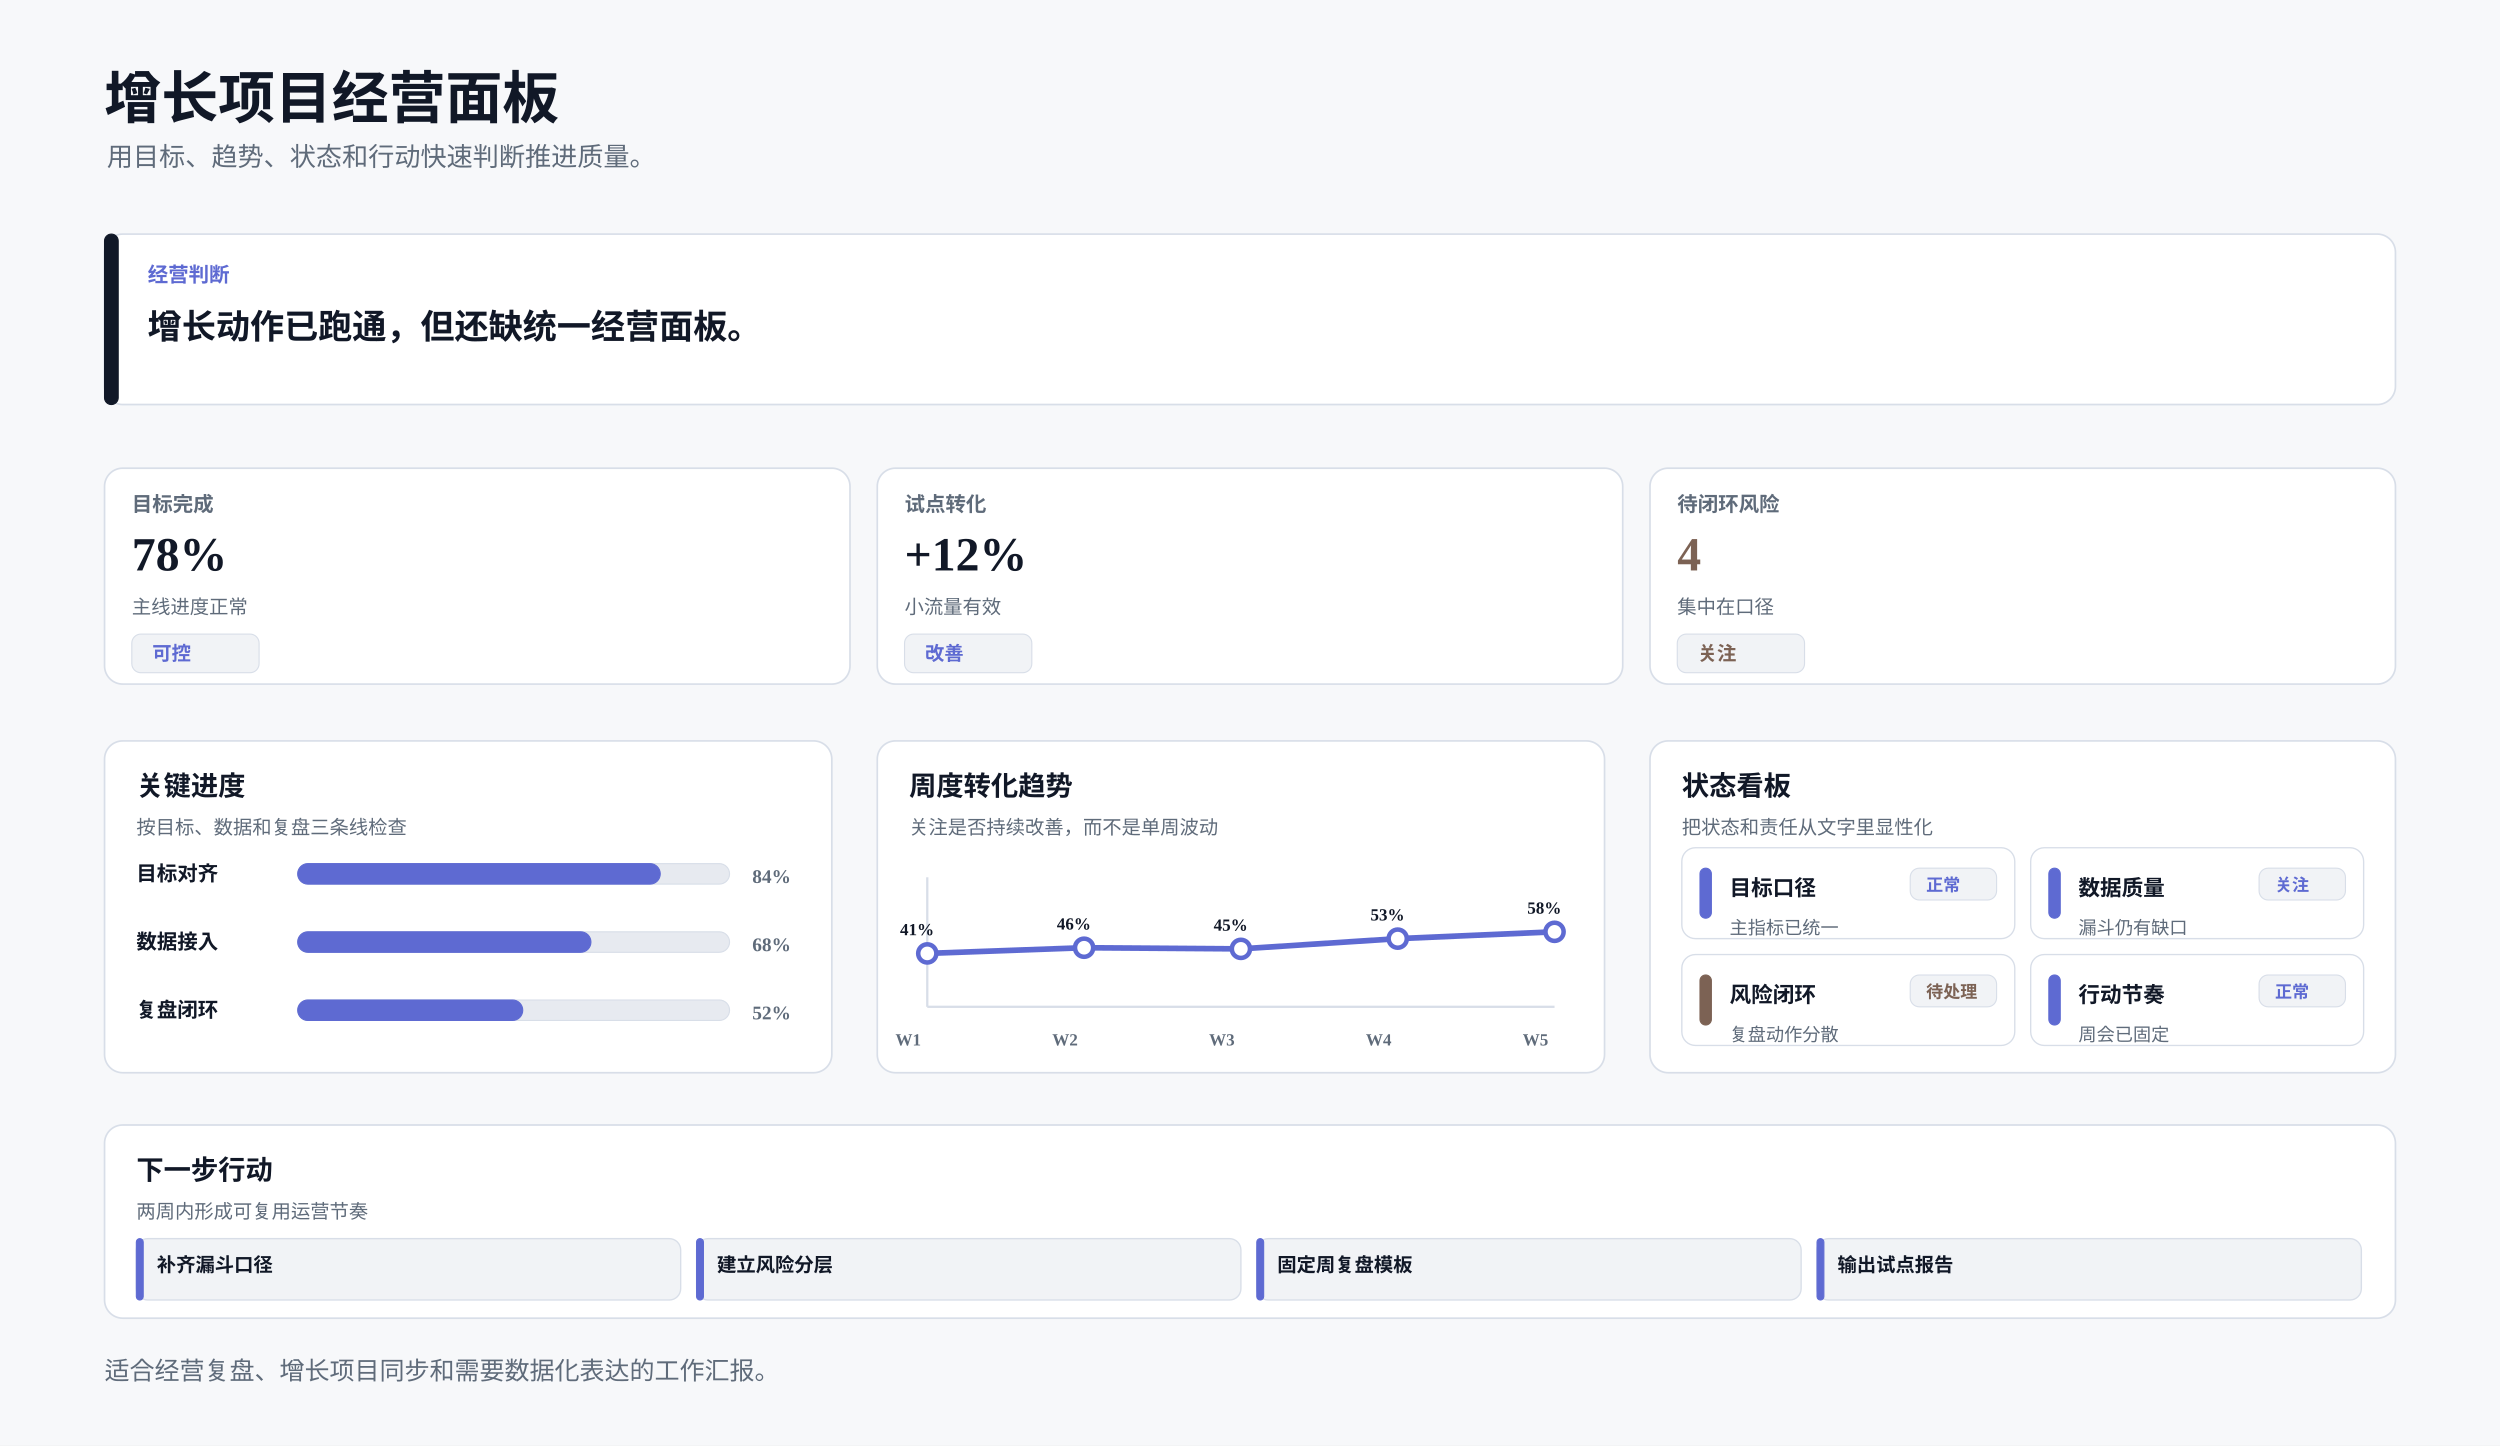
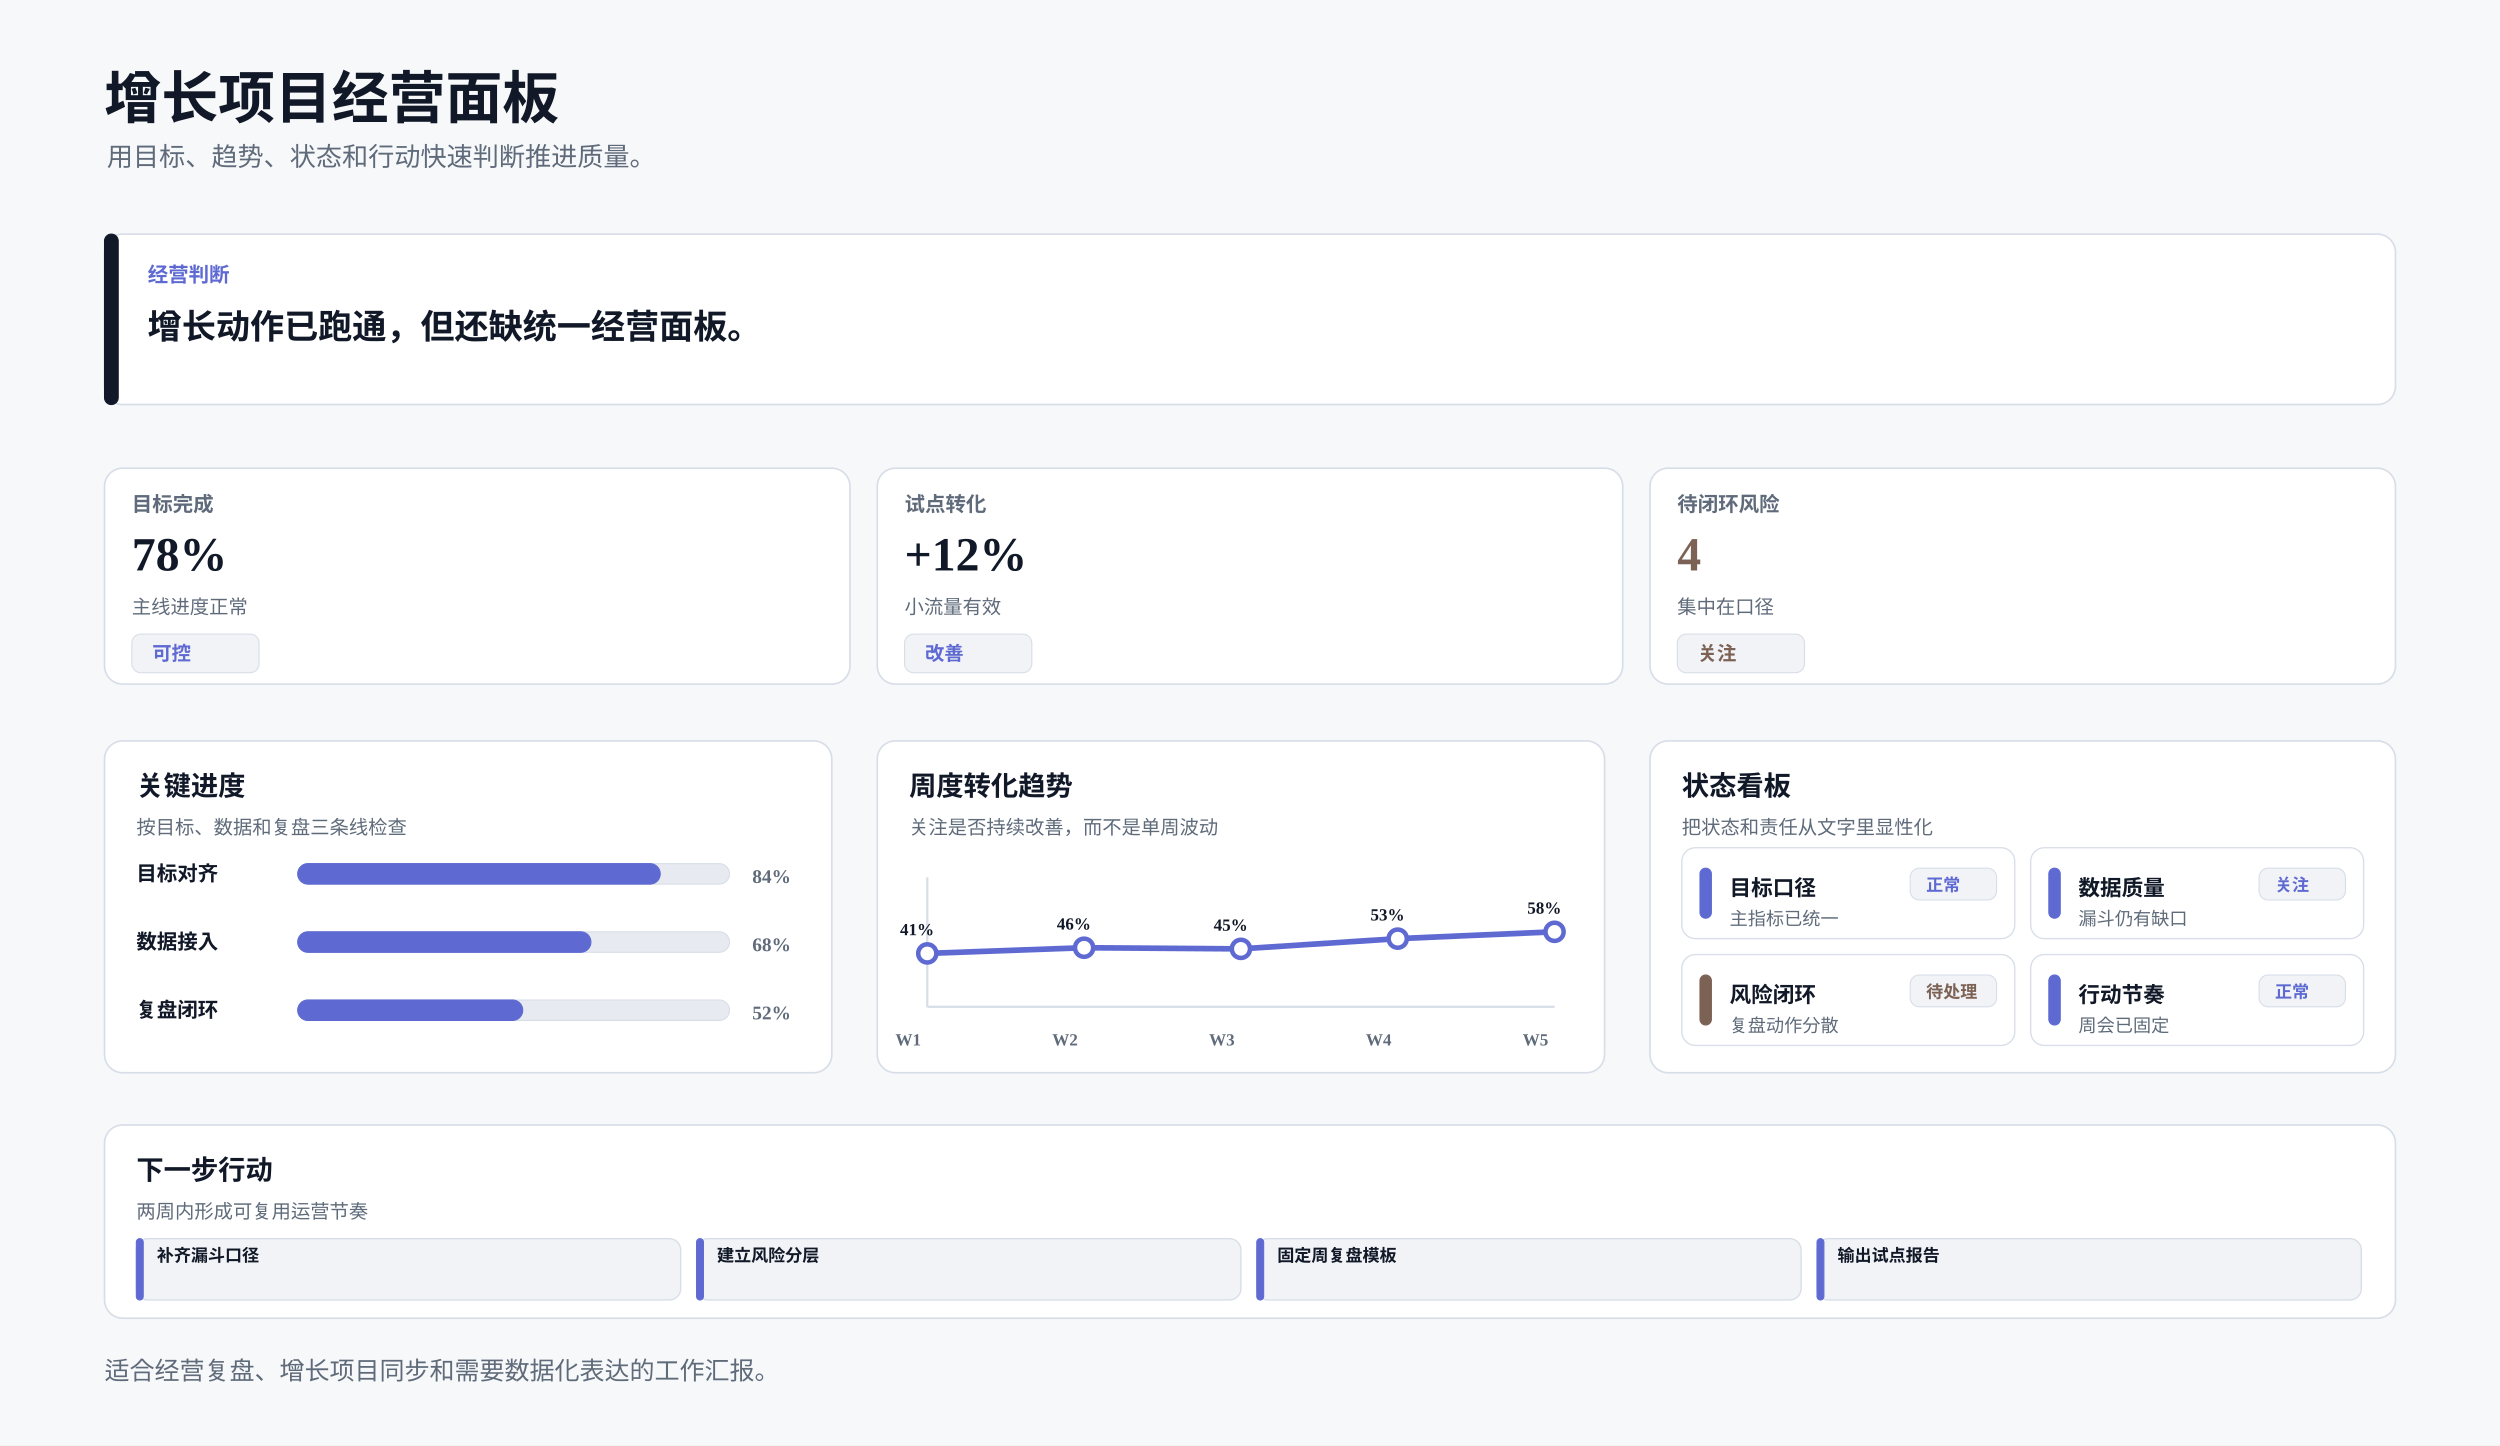
<svg xmlns="http://www.w3.org/2000/svg" width="2200" height="1272" viewBox="0 0 2200 1272">
  <defs>
    <marker id="arrow" markerWidth="12" markerHeight="12" refX="9" refY="4" orient="auto" markerUnits="strokeWidth">
      <path d="M0 0 L10 4 L0 8 z" fill="#5E6AD2" />
    </marker>
  </defs>
  <rect x="0" y="0" width="2200" height="1272" fill="#F7F8FA" />
  <text x="92" y="104" font-size="50" fill="#111827" font-weight="700">
    <tspan x="92" dy="0">增长项目经营面板</tspan>
  </text>
  <text x="94" y="146" font-size="23" fill="#5F6B7A" font-weight="400">
    <tspan x="94" dy="0">用目标、趋势、状态和行动快速判断推进质量。</tspan>
  </text>
  <rect x="92" y="206" width="2016" height="150" rx="16" fill="#FFFFFF" stroke="#D8DEE8" stroke-width="1.5" />
  <rect x="92" y="206" width="12" height="150" rx="6" fill="#111827" stroke="#111827" stroke-width="1" />
  <text x="130" y="248" font-size="18" fill="#5E6AD2" font-weight="700">
    <tspan x="130" dy="0">经营判断</tspan>
  </text>
  <text x="130" y="298" font-size="30" fill="#111827" font-weight="700">
    <tspan x="130" dy="0">增长动作已跑通，但还缺统一经营面板。</tspan>
  </text>
  <rect x="92" y="412" width="656" height="190" rx="16" fill="#FFFFFF" stroke="#D8DEE8" stroke-width="1.5" />
  <text x="116" y="450" font-size="18" fill="#5F6B7A" font-weight="700">
    <tspan x="116" dy="0">目标完成</tspan>
  </text>
  <text x="116" y="502" font-size="42" fill="#111827" font-weight="700">
    <tspan x="116" dy="0">78%</tspan>
  </text>
  <text x="116" y="540" font-size="17" fill="#5F6B7A" font-weight="400">
    <tspan x="116" dy="0">主线进度正常</tspan>
  </text>
  <rect x="116" y="558" width="112" height="34" rx="8" fill="#F1F3F6" stroke="#D8DEE8" stroke-width="1" />
  <text x="134" y="581" font-size="17" fill="#5E6AD2" font-weight="700">
    <tspan x="134" dy="0">可控</tspan>
  </text>
  <rect x="772" y="412" width="656" height="190" rx="16" fill="#FFFFFF" stroke="#D8DEE8" stroke-width="1.5" />
  <text x="796" y="450" font-size="18" fill="#5F6B7A" font-weight="700">
    <tspan x="796" dy="0">试点转化</tspan>
  </text>
  <text x="796" y="502" font-size="42" fill="#111827" font-weight="700">
    <tspan x="796" dy="0">+12%</tspan>
  </text>
  <text x="796" y="540" font-size="17" fill="#5F6B7A" font-weight="400">
    <tspan x="796" dy="0">小流量有效</tspan>
  </text>
  <rect x="796" y="558" width="112" height="34" rx="8" fill="#F1F3F6" stroke="#D8DEE8" stroke-width="1" />
  <text x="814" y="581" font-size="17" fill="#5E6AD2" font-weight="700">
    <tspan x="814" dy="0">改善</tspan>
  </text>
  <rect x="1452" y="412" width="656" height="190" rx="16" fill="#FFFFFF" stroke="#D8DEE8" stroke-width="1.5" />
  <text x="1476" y="450" font-size="18" fill="#5F6B7A" font-weight="700">
    <tspan x="1476" dy="0">待闭环风险</tspan>
  </text>
  <text x="1476" y="502" font-size="42" fill="#7C6254" font-weight="700">
    <tspan x="1476" dy="0">4</tspan>
  </text>
  <text x="1476" y="540" font-size="17" fill="#5F6B7A" font-weight="400">
    <tspan x="1476" dy="0">集中在口径</tspan>
  </text>
  <rect x="1476" y="558" width="112" height="34" rx="8" fill="#F1F3F6" stroke="#D8DEE8" stroke-width="1" />
  <text x="1494" y="581" font-size="17" fill="#7C6254" font-weight="700">
    <tspan x="1494" dy="0">关注</tspan>
  </text>
  <rect x="92" y="652" width="640" height="292" rx="16" fill="#FFFFFF" stroke="#D8DEE8" stroke-width="1.5" />
  <text x="120" y="700" font-size="24" fill="#111827" font-weight="700">
    <tspan x="120" dy="0">关键进度</tspan>
  </text>
  <text x="120" y="734" font-size="17" fill="#5F6B7A" font-weight="400">
    <tspan x="120" dy="0">按目标、数据和复盘三条线检查</tspan>
  </text>
  <text x="120" y="775" font-size="18" fill="#111827" font-weight="700">
    <tspan x="120" dy="0">目标对齐</tspan>
  </text>
  <rect x="262" y="760" width="380" height="18" rx="9" fill="#E7EAF0" stroke="#D8DEE8" stroke-width="1" />
  <rect x="262" y="760" width="319" height="18" rx="9" fill="#5E6AD2" stroke="#5E6AD2" stroke-width="1" />
  <text x="662" y="777" font-size="17" fill="#5F6B7A" font-weight="700">
    <tspan x="662" dy="0">84%</tspan>
  </text>
  <text x="120" y="835" font-size="18" fill="#111827" font-weight="700">
    <tspan x="120" dy="0">数据接入</tspan>
  </text>
  <rect x="262" y="820" width="380" height="18" rx="9" fill="#E7EAF0" stroke="#D8DEE8" stroke-width="1" />
  <rect x="262" y="820" width="258" height="18" rx="9" fill="#5E6AD2" stroke="#5E6AD2" stroke-width="1" />
  <text x="662" y="837" font-size="17" fill="#5F6B7A" font-weight="700">
    <tspan x="662" dy="0">68%</tspan>
  </text>
  <text x="120" y="895" font-size="18" fill="#111827" font-weight="700">
    <tspan x="120" dy="0">复盘闭环</tspan>
  </text>
  <rect x="262" y="880" width="380" height="18" rx="9" fill="#E7EAF0" stroke="#D8DEE8" stroke-width="1" />
  <rect x="262" y="880" width="198" height="18" rx="9" fill="#5E6AD2" stroke="#5E6AD2" stroke-width="1" />
  <text x="662" y="897" font-size="17" fill="#5F6B7A" font-weight="700">
    <tspan x="662" dy="0">52%</tspan>
  </text>
  <rect x="772" y="652" width="640" height="292" rx="16" fill="#FFFFFF" stroke="#D8DEE8" stroke-width="1.5" />
  <text x="800" y="700" font-size="24" fill="#111827" font-weight="700">
    <tspan x="800" dy="0">周度转化趋势</tspan>
  </text>
  <text x="800" y="734" font-size="17" fill="#5F6B7A" font-weight="400">
    <tspan x="800" dy="0">关注是否持续改善，而不是单周波动</tspan>
  </text>
  <line x1="816" y1="886" x2="1368" y2="886" stroke="#D8DEE8" stroke-width="2" />
  <line x1="816" y1="772" x2="816" y2="886" stroke="#D8DEE8" stroke-width="2" />
  <polyline points="816,839 954,834 1092,835 1230,826 1368,820" fill="none" stroke="#5E6AD2" stroke-width="5" stroke-linecap="round" stroke-linejoin="round" />
  <circle cx="816" cy="839" r="8" fill="#FFFFFF" stroke="#5E6AD2" stroke-width="4" />
  <text x="788" y="920" font-size="15" fill="#5F6B7A" font-weight="700">
    <tspan x="788" dy="0">W1</tspan>
  </text>
  <text x="792" y="823" font-size="15" fill="#111827" font-weight="700">
    <tspan x="792" dy="0">41%</tspan>
  </text>
  <circle cx="954" cy="834" r="8" fill="#FFFFFF" stroke="#5E6AD2" stroke-width="4" />
  <text x="926" y="920" font-size="15" fill="#5F6B7A" font-weight="700">
    <tspan x="926" dy="0">W2</tspan>
  </text>
  <text x="930" y="818" font-size="15" fill="#111827" font-weight="700">
    <tspan x="930" dy="0">46%</tspan>
  </text>
  <circle cx="1092" cy="835" r="8" fill="#FFFFFF" stroke="#5E6AD2" stroke-width="4" />
  <text x="1064" y="920" font-size="15" fill="#5F6B7A" font-weight="700">
    <tspan x="1064" dy="0">W3</tspan>
  </text>
  <text x="1068" y="819" font-size="15" fill="#111827" font-weight="700">
    <tspan x="1068" dy="0">45%</tspan>
  </text>
  <circle cx="1230" cy="826" r="8" fill="#FFFFFF" stroke="#5E6AD2" stroke-width="4" />
  <text x="1202" y="920" font-size="15" fill="#5F6B7A" font-weight="700">
    <tspan x="1202" dy="0">W4</tspan>
  </text>
  <text x="1206" y="810" font-size="15" fill="#111827" font-weight="700">
    <tspan x="1206" dy="0">53%</tspan>
  </text>
  <circle cx="1368" cy="820" r="8" fill="#FFFFFF" stroke="#5E6AD2" stroke-width="4" />
  <text x="1340" y="920" font-size="15" fill="#5F6B7A" font-weight="700">
    <tspan x="1340" dy="0">W5</tspan>
  </text>
  <text x="1344" y="804" font-size="15" fill="#111827" font-weight="700">
    <tspan x="1344" dy="0">58%</tspan>
  </text>
  <rect x="1452" y="652" width="656" height="292" rx="16" fill="#FFFFFF" stroke="#D8DEE8" stroke-width="1.5" />
  <text x="1480" y="700" font-size="24" fill="#111827" font-weight="700">
    <tspan x="1480" dy="0">状态看板</tspan>
  </text>
  <text x="1480" y="734" font-size="17" fill="#5F6B7A" font-weight="400">
    <tspan x="1480" dy="0">把状态和责任从文字里显性化</tspan>
  </text>
  <rect x="1480" y="746" width="293" height="80" rx="12" fill="#FFFFFF" stroke="#D8DEE8" stroke-width="1.2" />
  <rect x="1496" y="764" width="10" height="44" rx="5" fill="#5E6AD2" stroke="#5E6AD2" stroke-width="1" />
  <text x="1522" y="788" font-size="19" fill="#111827" font-weight="700">
    <tspan x="1522" dy="0">目标口径</tspan>
  </text>
  <rect x="1681" y="764" width="76" height="28" rx="8" fill="#F1F3F6" stroke="#D8DEE8" stroke-width="1" />
  <text x="1695" y="784" font-size="15" fill="#5E6AD2" font-weight="700">
    <tspan x="1695" dy="0">正常</tspan>
  </text>
-   <text x="1522" y="822" font-size="16" fill="#5F6B7A" font-weight="400">
+   <text x="1522" y="814" font-size="16" fill="#5F6B7A" font-weight="400">
    <tspan x="1522" dy="0">主指标已统一</tspan>
  </text>
  <rect x="1787" y="746" width="293" height="80" rx="12" fill="#FFFFFF" stroke="#D8DEE8" stroke-width="1.2" />
  <rect x="1803" y="764" width="10" height="44" rx="5" fill="#5E6AD2" stroke="#5E6AD2" stroke-width="1" />
  <text x="1829" y="788" font-size="19" fill="#111827" font-weight="700">
    <tspan x="1829" dy="0">数据质量</tspan>
  </text>
  <rect x="1988" y="764" width="76" height="28" rx="8" fill="#F1F3F6" stroke="#D8DEE8" stroke-width="1" />
  <text x="2002" y="784" font-size="15" fill="#5E6AD2" font-weight="700">
    <tspan x="2002" dy="0">关注</tspan>
  </text>
-   <text x="1829" y="822" font-size="16" fill="#5F6B7A" font-weight="400">
+   <text x="1829" y="814" font-size="16" fill="#5F6B7A" font-weight="400">
    <tspan x="1829" dy="0">漏斗仍有缺口</tspan>
  </text>
  <rect x="1480" y="840" width="293" height="80" rx="12" fill="#FFFFFF" stroke="#D8DEE8" stroke-width="1.2" />
  <rect x="1496" y="858" width="10" height="44" rx="5" fill="#7C6254" stroke="#7C6254" stroke-width="1" />
  <text x="1522" y="882" font-size="19" fill="#111827" font-weight="700">
    <tspan x="1522" dy="0">风险闭环</tspan>
  </text>
  <rect x="1681" y="858" width="76" height="28" rx="8" fill="#F1F3F6" stroke="#D8DEE8" stroke-width="1" />
  <text x="1695" y="878" font-size="15" fill="#7C6254" font-weight="700">
    <tspan x="1695" dy="0">待处理</tspan>
  </text>
-   <text x="1522" y="916" font-size="16" fill="#5F6B7A" font-weight="400">
+   <text x="1522" y="908" font-size="16" fill="#5F6B7A" font-weight="400">
    <tspan x="1522" dy="0">复盘动作分散</tspan>
  </text>
  <rect x="1787" y="840" width="293" height="80" rx="12" fill="#FFFFFF" stroke="#D8DEE8" stroke-width="1.2" />
  <rect x="1803" y="858" width="10" height="44" rx="5" fill="#5E6AD2" stroke="#5E6AD2" stroke-width="1" />
  <text x="1829" y="882" font-size="19" fill="#111827" font-weight="700">
    <tspan x="1829" dy="0">行动节奏</tspan>
  </text>
  <rect x="1988" y="858" width="76" height="28" rx="8" fill="#F1F3F6" stroke="#D8DEE8" stroke-width="1" />
  <text x="2002" y="878" font-size="15" fill="#5E6AD2" font-weight="700">
    <tspan x="2002" dy="0">正常</tspan>
  </text>
-   <text x="1829" y="916" font-size="16" fill="#5F6B7A" font-weight="400">
+   <text x="1829" y="908" font-size="16" fill="#5F6B7A" font-weight="400">
    <tspan x="1829" dy="0">周会已固定</tspan>
  </text>
  <rect x="92" y="990" width="2016" height="170" rx="16" fill="#FFFFFF" stroke="#D8DEE8" stroke-width="1.5" />
  <text x="120" y="1038" font-size="24" fill="#111827" font-weight="700">
    <tspan x="120" dy="0">下一步行动</tspan>
  </text>
  <text x="120" y="1072" font-size="17" fill="#5F6B7A" font-weight="400">
    <tspan x="120" dy="0">两周内形成可复用运营节奏</tspan>
  </text>
  <rect x="120" y="1090" width="479" height="54" rx="10" fill="#F1F3F6" stroke="#D8DEE8" stroke-width="1.2" />
  <rect x="120" y="1090" width="6" height="54" rx="3" fill="#5E6AD2" stroke="#5E6AD2" stroke-width="1" />
-   <text x="138" y="1119" font-size="17" fill="#111827" font-weight="700">
+   <text x="138" y="1110" font-size="15" fill="#111827" font-weight="700">
    <tspan x="138" dy="0">补齐漏斗口径</tspan>
  </text>
  <rect x="613" y="1090" width="479" height="54" rx="10" fill="#F1F3F6" stroke="#D8DEE8" stroke-width="1.2" />
  <rect x="613" y="1090" width="6" height="54" rx="3" fill="#5E6AD2" stroke="#5E6AD2" stroke-width="1" />
-   <text x="631" y="1119" font-size="17" fill="#111827" font-weight="700">
+   <text x="631" y="1110" font-size="15" fill="#111827" font-weight="700">
    <tspan x="631" dy="0">建立风险分层</tspan>
  </text>
  <rect x="1106" y="1090" width="479" height="54" rx="10" fill="#F1F3F6" stroke="#D8DEE8" stroke-width="1.2" />
  <rect x="1106" y="1090" width="6" height="54" rx="3" fill="#5E6AD2" stroke="#5E6AD2" stroke-width="1" />
-   <text x="1124" y="1119" font-size="17" fill="#111827" font-weight="700">
+   <text x="1124" y="1110" font-size="15" fill="#111827" font-weight="700">
    <tspan x="1124" dy="0">固定周复盘模板</tspan>
  </text>
  <rect x="1599" y="1090" width="479" height="54" rx="10" fill="#F1F3F6" stroke="#D8DEE8" stroke-width="1.2" />
  <rect x="1599" y="1090" width="6" height="54" rx="3" fill="#5E6AD2" stroke="#5E6AD2" stroke-width="1" />
-   <text x="1617" y="1119" font-size="17" fill="#111827" font-weight="700">
+   <text x="1617" y="1110" font-size="15" fill="#111827" font-weight="700">
    <tspan x="1617" dy="0">输出试点报告</tspan>
  </text>
  <text x="92" y="1214" font-size="22" fill="#5F6B7A" font-weight="400">
    <tspan x="92" dy="0">适合经营复盘、增长项目同步和需要数据化表达的工作汇报。</tspan>
  </text>
</svg>
